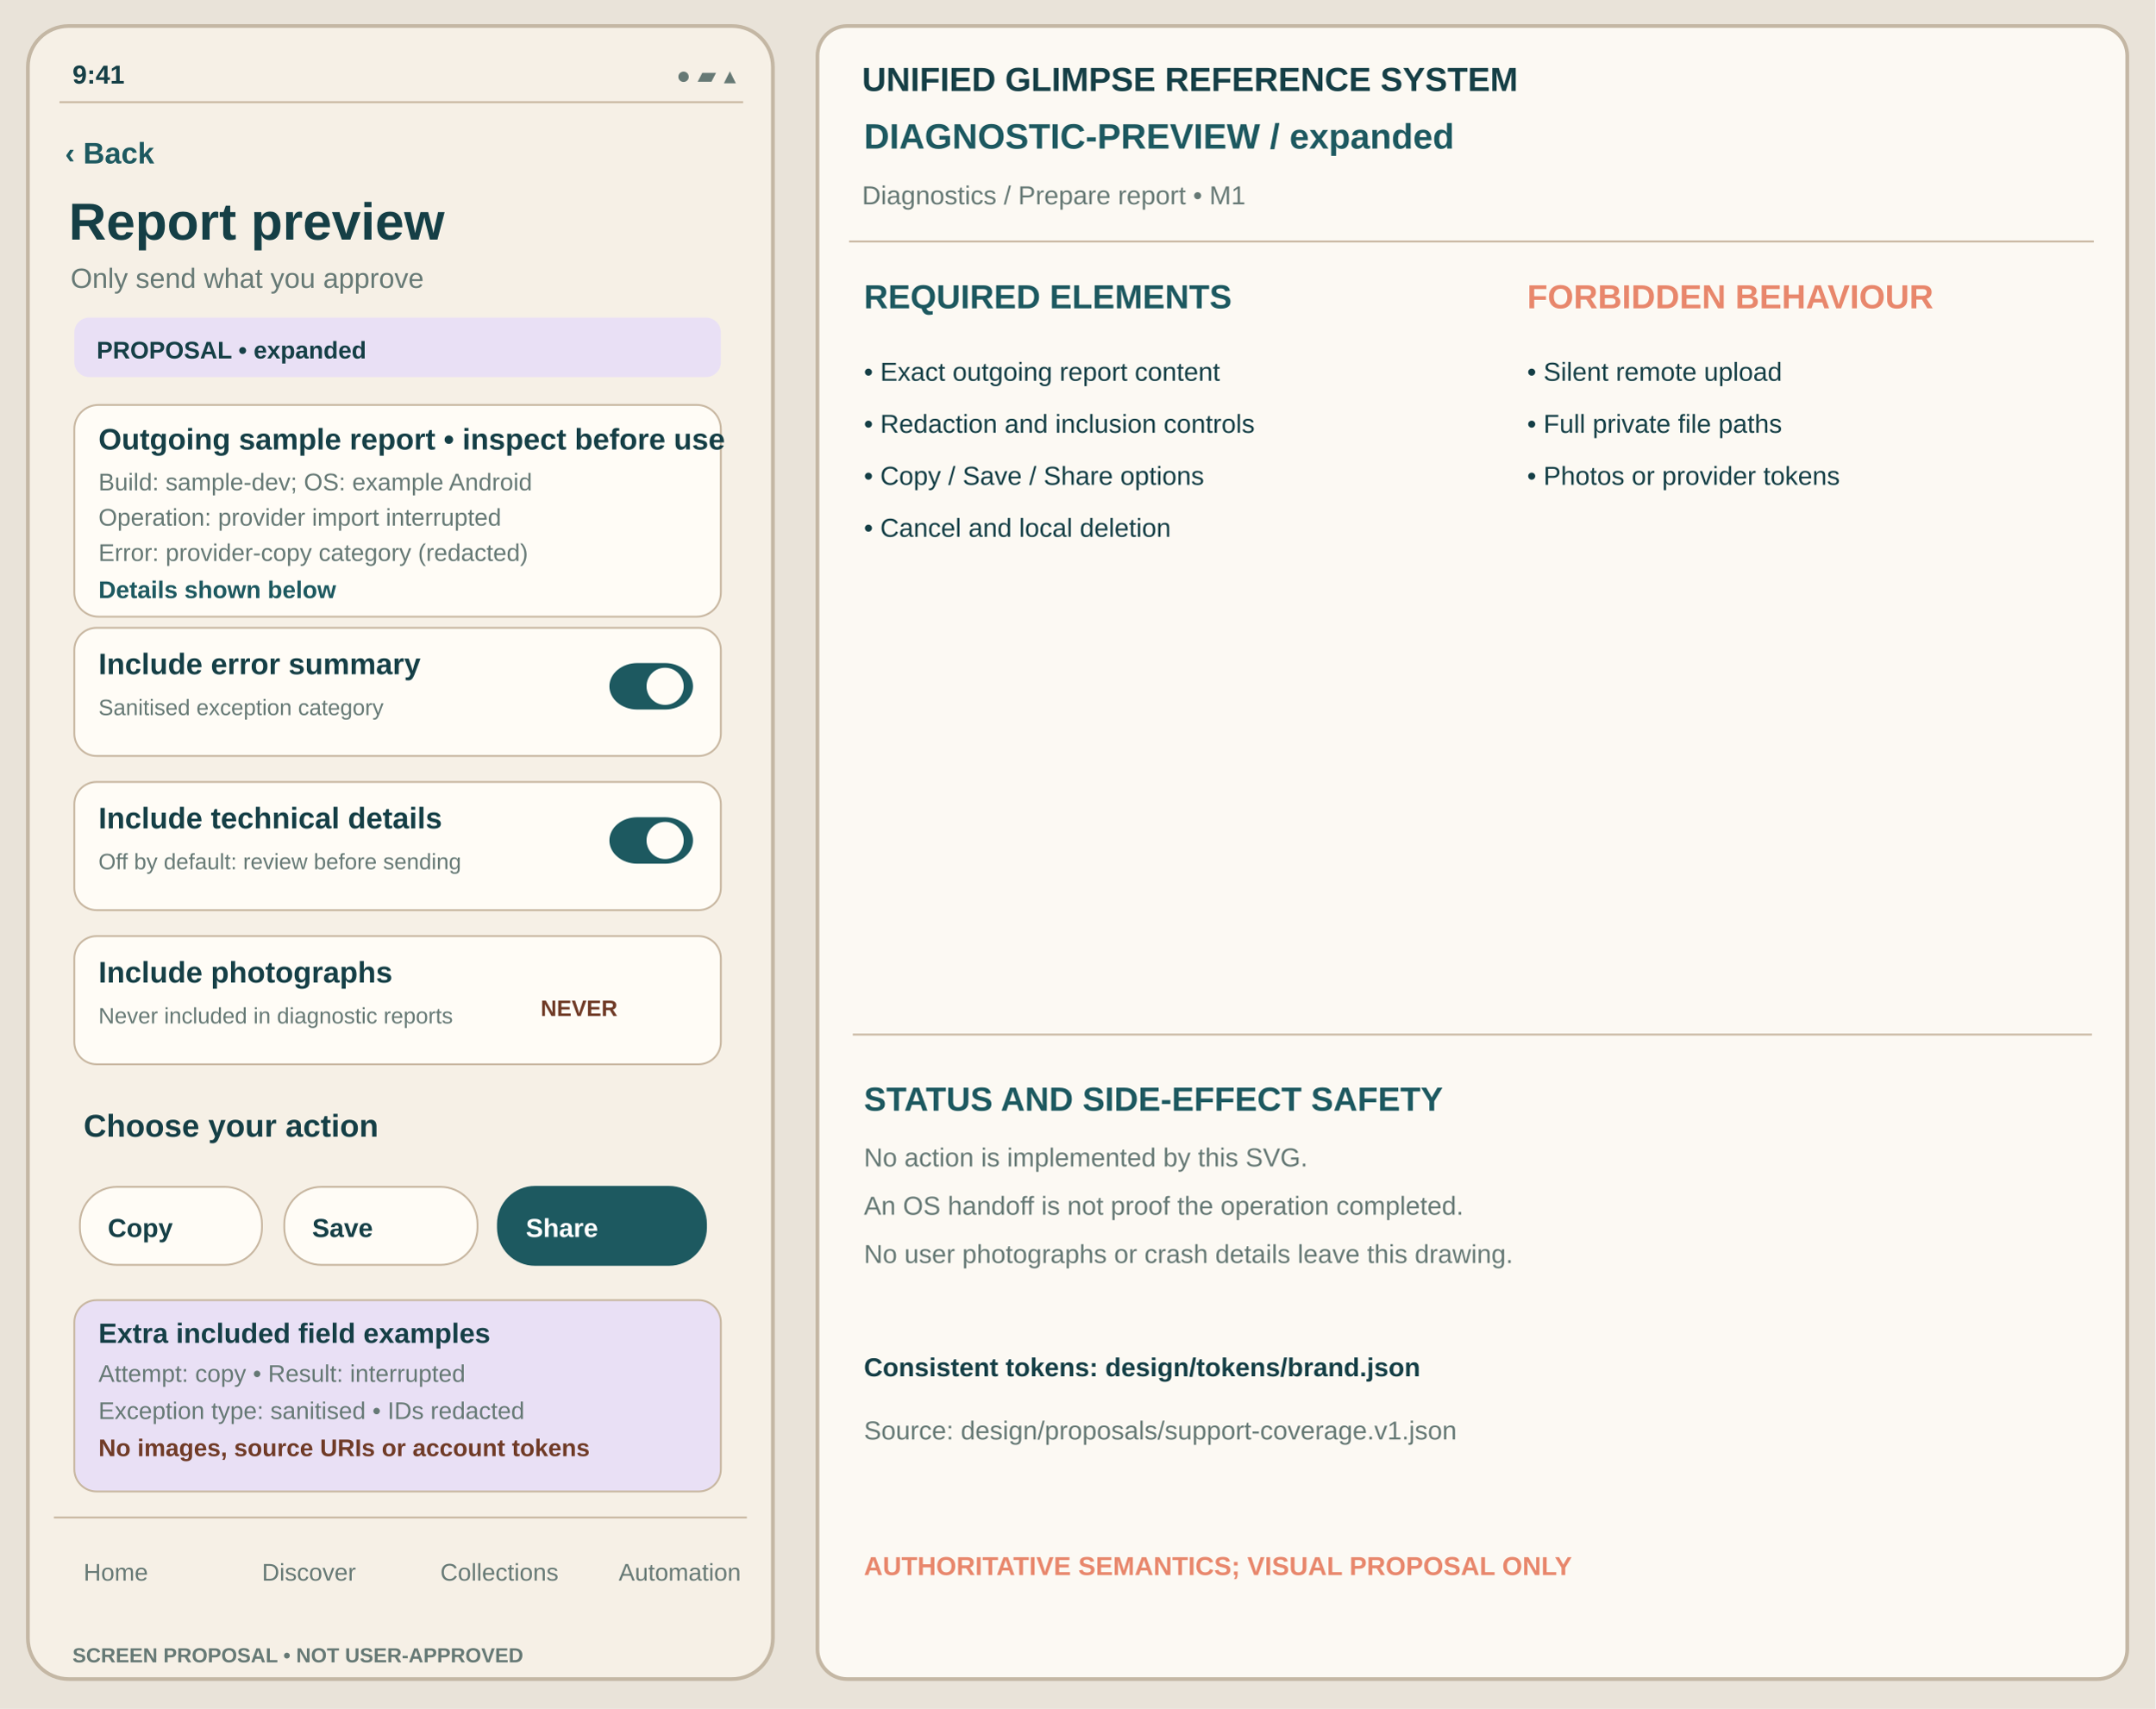
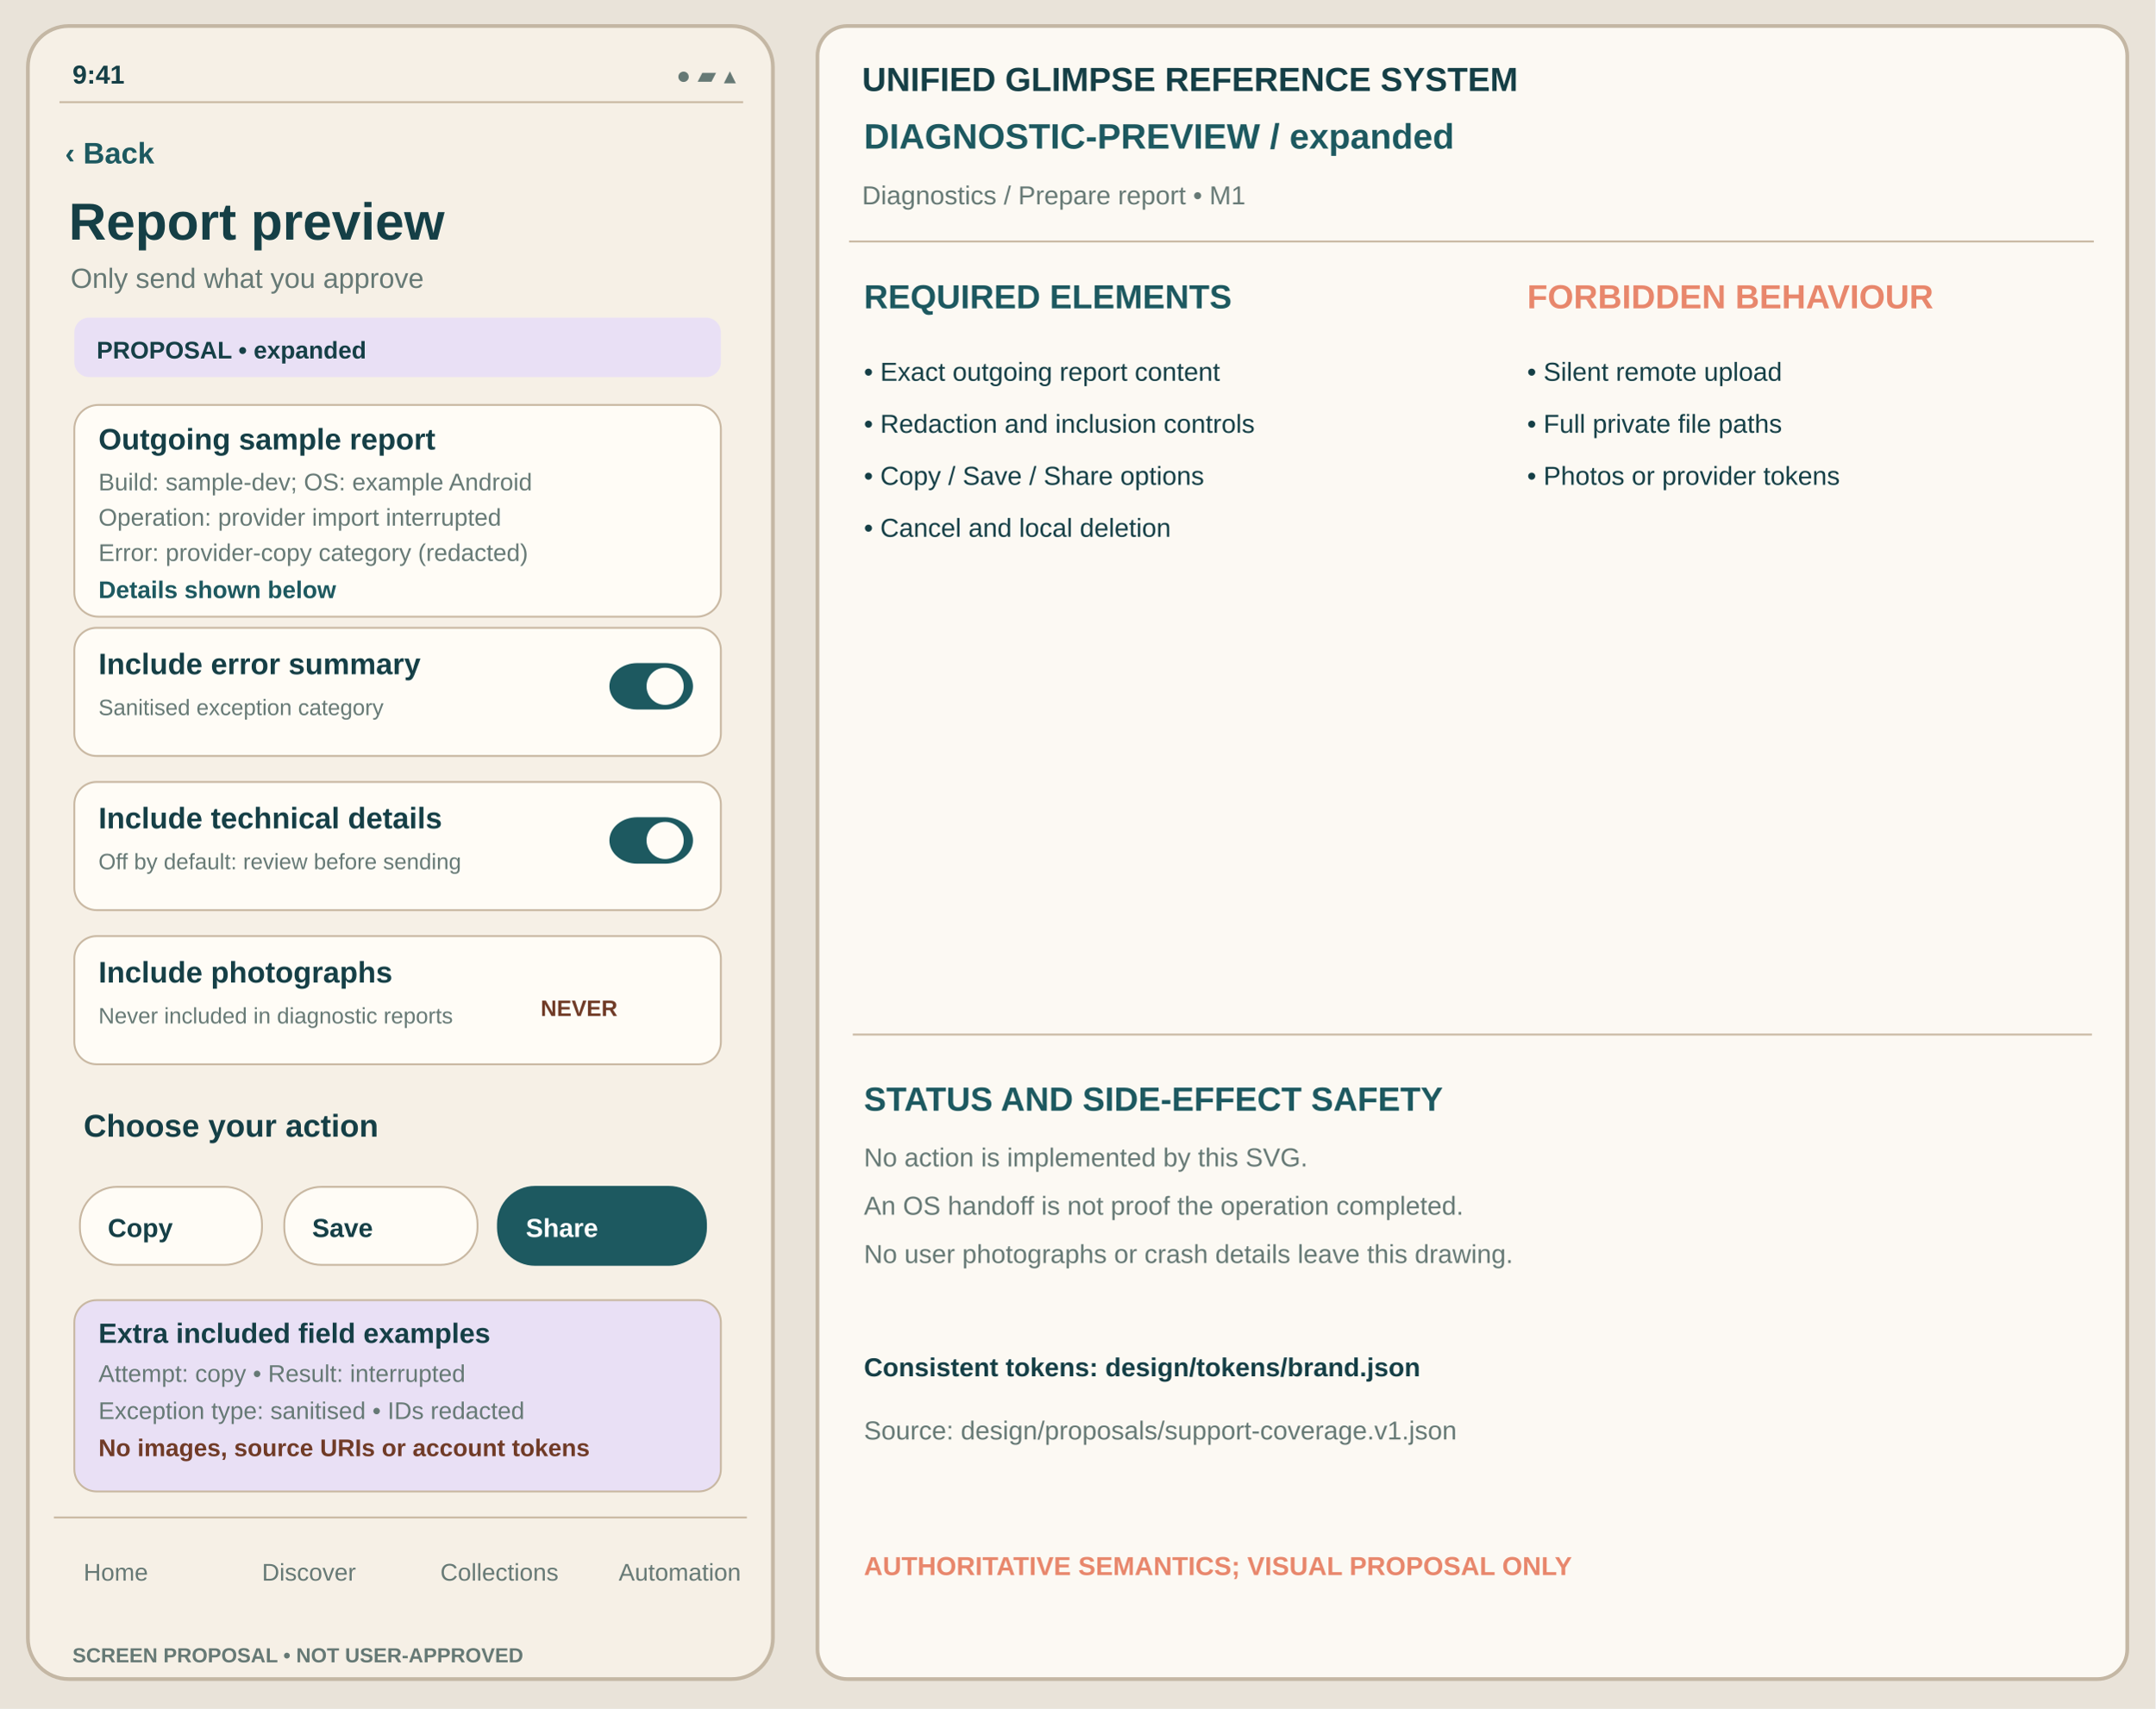
<svg xmlns="http://www.w3.org/2000/svg" viewBox="0 0 1160 920" width="1160" height="920" role="img" aria-label="Report preview expanded unapproved Glimpse visual reference">
  <rect width="1160" height="920" fill="#E9E3D9" />
  <rect x="15" y="14" width="401" height="890" rx="22" fill="#F6F0E6" stroke="#C4B7A4" stroke-width="2" />
  <text x="39" y="45" font-family="Arial,Helvetica,sans-serif" fill="#153F46" font-size="14" font-weight="600">9:41</text>
  <text x="364" y="45" font-family="Arial,Helvetica,sans-serif" fill="#667975" font-size="13" font-weight="400">●  ▰  ▴</text>
  <path d="M32 55h368" stroke="#C8B7A1" />
  <text x="35" y="88" font-family="Arial,Helvetica,sans-serif" fill="#1D5960" font-size="16" font-weight="650">‹ Back</text>
  <text x="37" y="129" font-family="Arial,Helvetica,sans-serif" fill="#153F46" font-size="28" font-weight="700">Report preview</text>
  <text x="38" y="155" font-family="Arial,Helvetica,sans-serif" fill="#667975" font-size="15" font-weight="400">Only send what you approve</text>
  <rect x="40" y="171" width="348" height="32" rx="8" fill="#E9E0F5" stroke="none" stroke-width="1" />
  <text x="52" y="193" font-family="Arial,Helvetica,sans-serif" fill="#153F46" font-size="13" font-weight="650">PROPOSAL • expanded</text>
  <rect x="40" y="218" width="348" height="114" rx="13" fill="#FFFCF6" stroke="#C8B7A1" />
-   <text x="53" y="242" font-family="Arial,Helvetica,sans-serif" fill="#153F46" font-size="16" font-weight="700">Outgoing sample report • inspect before use</text>
+   <text x="53" y="242" font-family="Arial,Helvetica,sans-serif" fill="#153F46" font-size="16" font-weight="700">Outgoing sample report</text>
  <text x="53" y="264" font-family="Arial,Helvetica,sans-serif" fill="#667975" font-size="13">Build: sample-dev; OS: example Android</text>
  <text x="53" y="283" font-family="Arial,Helvetica,sans-serif" fill="#667975" font-size="13">Operation: provider import interrupted</text>
  <text x="53" y="302" font-family="Arial,Helvetica,sans-serif" fill="#667975" font-size="13">Error: provider-copy category (redacted)</text>
  <text x="53" y="322" font-family="Arial,Helvetica,sans-serif" fill="#1D5960" font-size="13" font-weight="650">Details shown below</text>
  <rect x="40" y="338" width="348" height="69" rx="12" fill="#FFFCF6" stroke="#C8B7A1" stroke-width="1" />
  <text x="53" y="363" font-family="Arial,Helvetica,sans-serif" fill="#153F46" font-size="16" font-weight="650">Include error summary</text>
  <text x="53" y="385" font-family="Arial,Helvetica,sans-serif" fill="#667975" font-size="12" font-weight="400">Sanitised exception category</text>
  <rect x="328" y="357" width="45" height="25" rx="15" fill="#1D5960" stroke="none" stroke-width="1" />
  <circle cx="358" cy="369.5" r="10" fill="#FFFCF6" />
  <rect x="40" y="421" width="348" height="69" rx="12" fill="#FFFCF6" stroke="#C8B7A1" stroke-width="1" />
  <text x="53" y="446" font-family="Arial,Helvetica,sans-serif" fill="#153F46" font-size="16" font-weight="650">Include technical details</text>
  <text x="53" y="468" font-family="Arial,Helvetica,sans-serif" fill="#667975" font-size="12" font-weight="400">Off by default: review before sending</text>
  <rect x="328" y="440" width="45" height="25" rx="15" fill="#1D5960" stroke="none" stroke-width="1" />
  <circle cx="358" cy="452.5" r="10" fill="#FFFCF6" />
  <rect x="40" y="504" width="348" height="69" rx="12" fill="#FFFCF6" stroke="#C8B7A1" stroke-width="1" />
  <text x="53" y="529" font-family="Arial,Helvetica,sans-serif" fill="#153F46" font-size="16" font-weight="650">Include photographs</text>
  <text x="53" y="551" font-family="Arial,Helvetica,sans-serif" fill="#667975" font-size="12" font-weight="400">Never included in diagnostic reports</text>
  <text x="291" y="547" font-family="Arial,Helvetica,sans-serif" fill="#703B27" font-size="12" font-weight="650">NEVER</text>
  <text x="45" y="612" font-family="Arial,Helvetica,sans-serif" fill="#153F46" font-size="17" font-weight="650">Choose your action</text>
  <rect x="43" y="639" width="98" height="42" rx="20" fill="#FFFCF6" stroke="#C8B7A1" stroke-width="1" />
  <text x="58" y="666" font-family="Arial,Helvetica,sans-serif" fill="#153F46" font-size="14" font-weight="650">Copy</text>
  <rect x="153" y="639" width="104" height="42" rx="20" fill="#FFFCF6" stroke="#C8B7A1" stroke-width="1" />
  <text x="168" y="666" font-family="Arial,Helvetica,sans-serif" fill="#153F46" font-size="14" font-weight="650">Save</text>
  <rect x="268" y="639" width="112" height="42" rx="20" fill="#1D5960" stroke="#1D5960" stroke-width="1" />
  <text x="283" y="666" font-family="Arial,Helvetica,sans-serif" fill="#FFFFFF" font-size="14" font-weight="650">Share</text>
  <rect x="40" y="700" width="348" height="103" rx="12" fill="#E9E0F5" stroke="#C8B7A1" />
  <text x="53" y="723" font-family="Arial,Helvetica,sans-serif" fill="#153F46" font-size="15" font-weight="700">Extra included field examples</text>
  <text x="53" y="744" font-family="Arial,Helvetica,sans-serif" fill="#667975" font-size="13">Attempt: copy • Result: interrupted</text>
  <text x="53" y="764" font-family="Arial,Helvetica,sans-serif" fill="#667975" font-size="13">Exception type: sanitised • IDs redacted</text>
  <text x="53" y="784" font-family="Arial,Helvetica,sans-serif" fill="#703B27" font-size="13" font-weight="700">No images, source URIs or account tokens</text>
  <path d="M29 817h373" stroke="#C8B7A1" />
  <text x="45" y="851" font-family="Arial,Helvetica,sans-serif" fill="#667975" font-size="13" font-weight="500">Home</text>
  <text x="141" y="851" font-family="Arial,Helvetica,sans-serif" fill="#667975" font-size="13" font-weight="500">Discover</text>
  <text x="237" y="851" font-family="Arial,Helvetica,sans-serif" fill="#667975" font-size="13" font-weight="500">Collections</text>
  <text x="333" y="851" font-family="Arial,Helvetica,sans-serif" fill="#667975" font-size="13" font-weight="500">Automation</text>
  <text x="39" y="895" font-family="Arial,Helvetica,sans-serif" fill="#667975" font-size="11" font-weight="650">SCREEN PROPOSAL • NOT USER-APPROVED</text>
  <rect x="440" y="14" width="705" height="890" rx="16" fill="#FCF9F3" stroke="#C4B7A4" stroke-width="2" />
  <text x="464" y="49" font-family="Arial,Helvetica,sans-serif" fill="#153F46" font-size="18" font-weight="700">UNIFIED GLIMPSE REFERENCE SYSTEM</text>
  <text x="465" y="80" font-family="Arial,Helvetica,sans-serif" fill="#1D5960" font-size="19" font-weight="650">DIAGNOSTIC-PREVIEW  /  expanded</text>
  <text x="464" y="110" font-family="Arial,Helvetica,sans-serif" fill="#667975" font-size="14" font-weight="400">Diagnostics / Prepare report  •  M1</text>
  <path d="M457 130h670" stroke="#C8B7A1" />
  <text x="465" y="166" font-family="Arial,Helvetica,sans-serif" fill="#1D5960" font-size="18" font-weight="700">REQUIRED ELEMENTS</text>
  <text x="822" y="166" font-family="Arial,Helvetica,sans-serif" fill="#E8876C" font-size="18" font-weight="700">FORBIDDEN BEHAVIOUR</text>
  <text x="465" y="205" font-family="Arial,Helvetica,sans-serif" fill="#153F46" font-size="14" font-weight="400">• Exact outgoing report content</text>
  <text x="465" y="233" font-family="Arial,Helvetica,sans-serif" fill="#153F46" font-size="14" font-weight="400">• Redaction and inclusion controls</text>
  <text x="465" y="261" font-family="Arial,Helvetica,sans-serif" fill="#153F46" font-size="14" font-weight="400">• Copy / Save / Share options</text>
  <text x="465" y="289" font-family="Arial,Helvetica,sans-serif" fill="#153F46" font-size="14" font-weight="400">• Cancel and local deletion</text>
  <text x="822" y="205" font-family="Arial,Helvetica,sans-serif" fill="#153F46" font-size="14" font-weight="400">• Silent remote upload</text>
  <text x="822" y="233" font-family="Arial,Helvetica,sans-serif" fill="#153F46" font-size="14" font-weight="400">• Full private file paths</text>
  <text x="822" y="261" font-family="Arial,Helvetica,sans-serif" fill="#153F46" font-size="14" font-weight="400">• Photos or provider tokens</text>
  <path d="M459 557h667" stroke="#C8B7A1" />
  <text x="465" y="598" font-family="Arial,Helvetica,sans-serif" fill="#1D5960" font-size="18" font-weight="700">STATUS AND SIDE-EFFECT SAFETY</text>
  <text x="465" y="628" font-family="Arial,Helvetica,sans-serif" fill="#667975" font-size="14" font-weight="400">No action is implemented by this SVG.</text>
  <text x="465" y="654" font-family="Arial,Helvetica,sans-serif" fill="#667975" font-size="14" font-weight="400">An OS handoff is not proof the operation completed.</text>
  <text x="465" y="680" font-family="Arial,Helvetica,sans-serif" fill="#667975" font-size="14" font-weight="400">No user photographs or crash details leave this drawing.</text>
  <text x="465" y="741" font-family="Arial,Helvetica,sans-serif" fill="#153F46" font-size="14" font-weight="650">Consistent tokens: design/tokens/brand.json</text>
  <text x="465" y="775" font-family="Arial,Helvetica,sans-serif" fill="#667975" font-size="14" font-weight="400">Source: design/proposals/support-coverage.v1.json</text>
  <text x="465" y="848" font-family="Arial,Helvetica,sans-serif" fill="#E8876C" font-size="14" font-weight="700">AUTHORITATIVE SEMANTICS; VISUAL PROPOSAL ONLY</text>
</svg>
